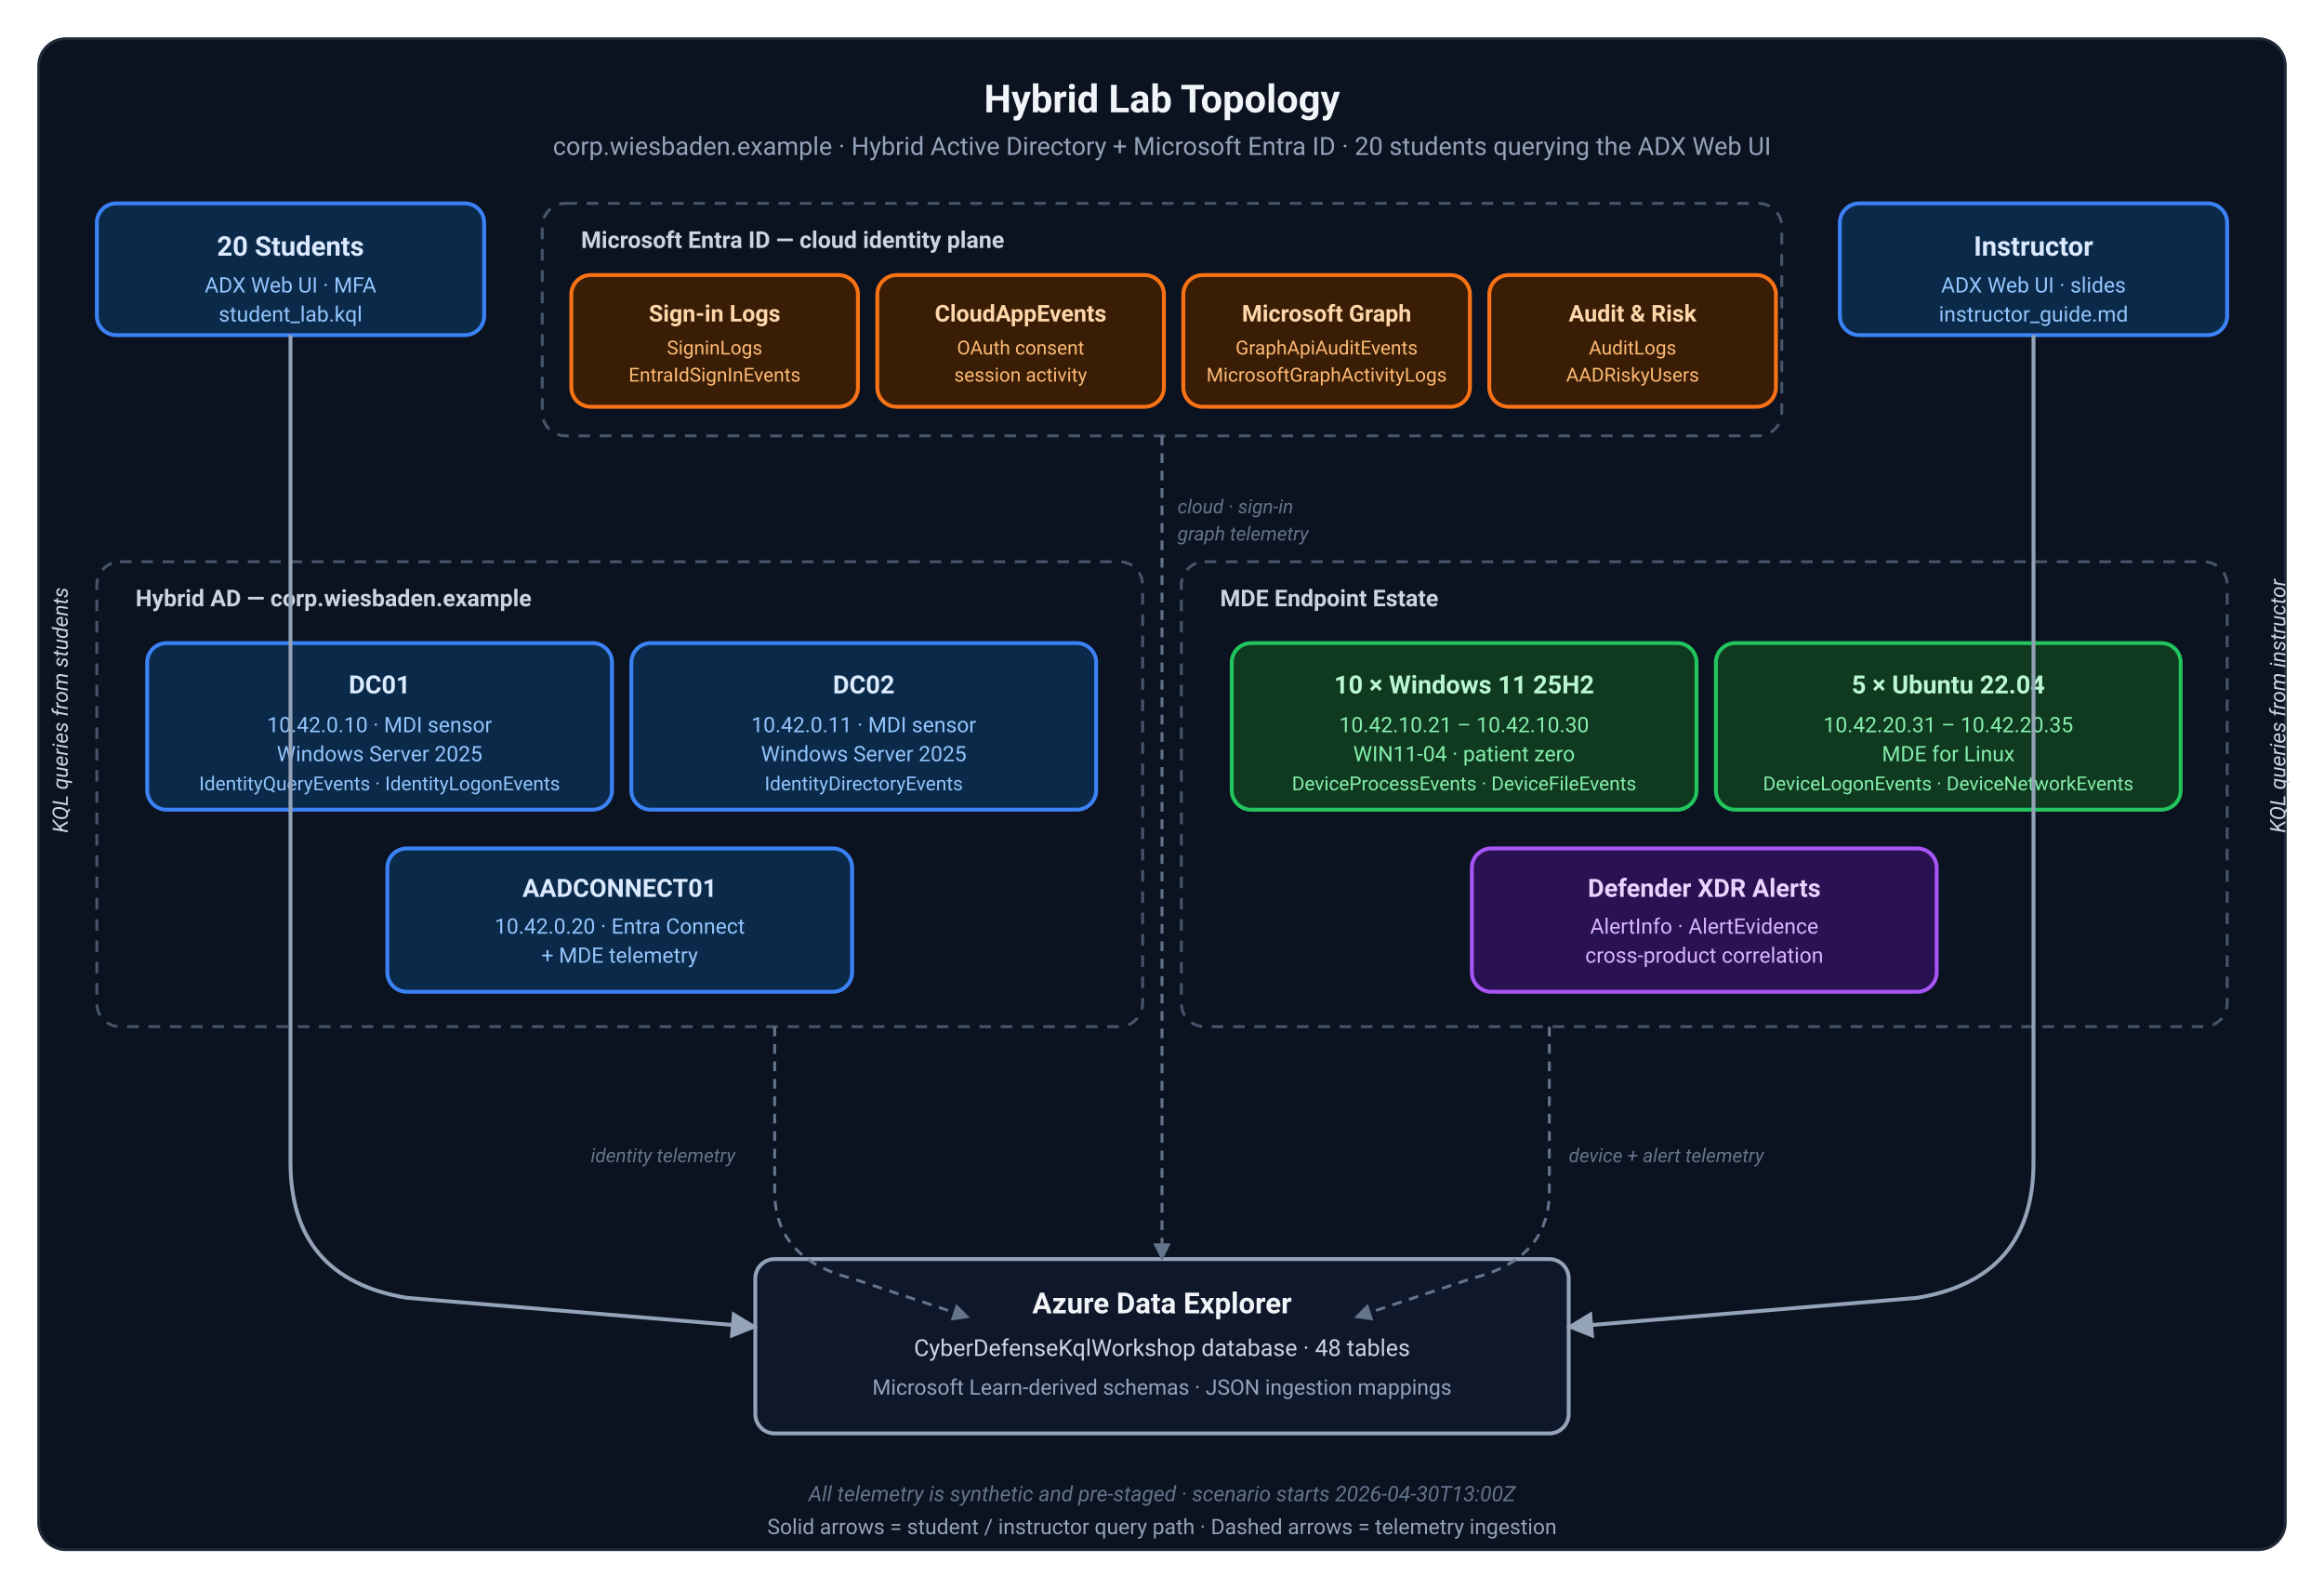
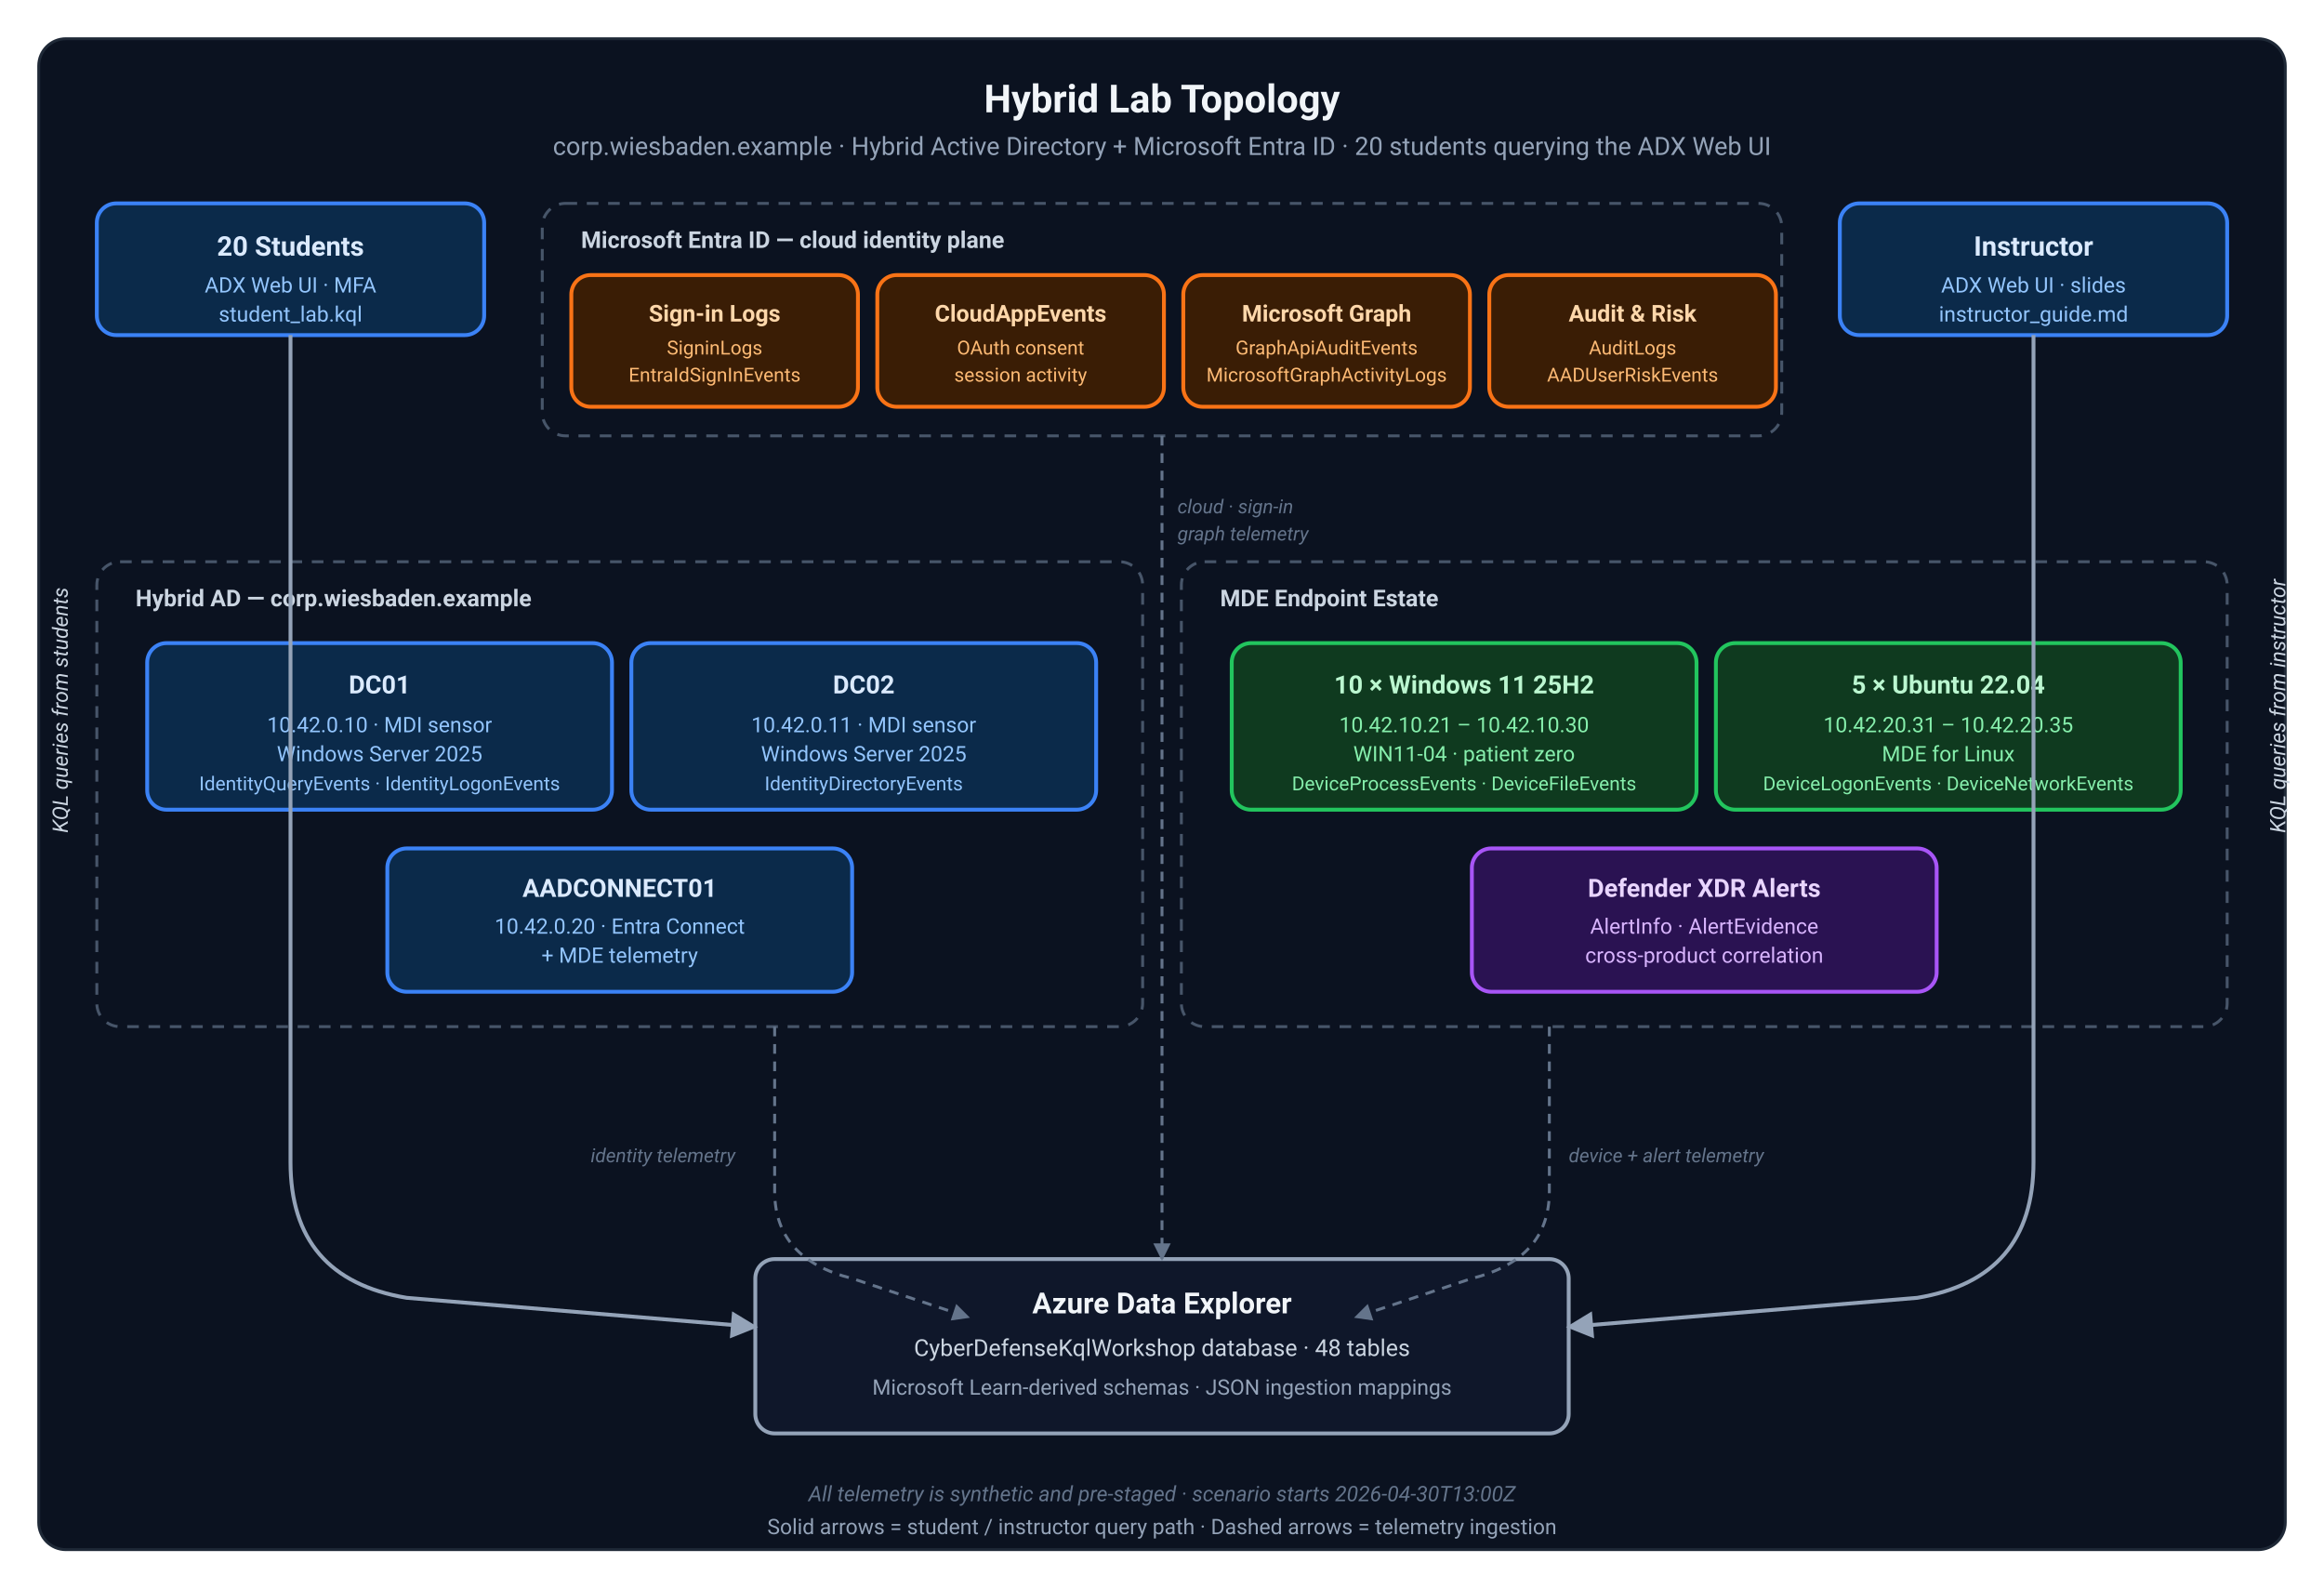
<svg xmlns="http://www.w3.org/2000/svg" viewBox="0 0 1200 820" font-family="ui-sans-serif, system-ui, -apple-system, 'Segoe UI', Roboto, sans-serif">
  <defs>
    <marker id="arrow" viewBox="0 0 10 10" refX="9" refY="5" markerWidth="7" markerHeight="7" orient="auto">
      <path d="M0,0 L10,5 L0,10 z" fill="#94a3b8" />
    </marker>
    <marker id="arrowDashed" viewBox="0 0 10 10" refX="9" refY="5" markerWidth="6" markerHeight="6" orient="auto">
      <path d="M0,0 L10,5 L0,10 z" fill="#64748b" />
    </marker>
  </defs>
  <rect x="20" y="20" width="1160" height="780" rx="14" fill="#0b1220" stroke="#1f2937" stroke-width="1.5" />
  <text x="600" y="58" text-anchor="middle" fill="#f1f5f9" font-size="20" font-weight="700">Hybrid Lab Topology</text>
  <text x="600" y="80" text-anchor="middle" fill="#94a3b8" font-size="13">corp.wiesbaden.example · Hybrid Active Directory + Microsoft Entra ID · 20 students querying the ADX Web UI</text>
  <g>
    <rect x="50" y="105" width="200" height="68" rx="10" fill="#0b2a4a" stroke="#3b82f6" stroke-width="2" />
    <text x="150" y="132" text-anchor="middle" fill="#dbeafe" font-size="14" font-weight="700">20 Students</text>
    <text x="150" y="151" text-anchor="middle" fill="#93c5fd" font-size="11">ADX Web UI · MFA</text>
    <text x="150" y="166" text-anchor="middle" fill="#93c5fd" font-size="11">student_lab.kql</text>
  </g>
  <g>
    <rect x="950" y="105" width="200" height="68" rx="10" fill="#0b2a4a" stroke="#3b82f6" stroke-width="2" />
    <text x="1050" y="132" text-anchor="middle" fill="#dbeafe" font-size="14" font-weight="700">Instructor</text>
    <text x="1050" y="151" text-anchor="middle" fill="#93c5fd" font-size="11">ADX Web UI · slides</text>
    <text x="1050" y="166" text-anchor="middle" fill="#93c5fd" font-size="11">instructor_guide.md</text>
  </g>
  <g>
    <rect x="280" y="105" width="640" height="120" rx="12" fill="none" stroke="#475569" stroke-width="1.5" stroke-dasharray="6 5" />
    <text x="300" y="128" fill="#cbd5e1" font-size="12" font-weight="600">Microsoft Entra ID — cloud identity plane</text>
    <rect x="295" y="142" width="148" height="68" rx="10" fill="#3a1d05" stroke="#f97316" stroke-width="2" />
    <text x="369" y="166" text-anchor="middle" fill="#fed7aa" font-size="12" font-weight="700">Sign-in Logs</text>
    <text x="369" y="183" text-anchor="middle" fill="#fdba74" font-size="10">SigninLogs</text>
    <text x="369" y="197" text-anchor="middle" fill="#fdba74" font-size="10">EntraIdSignInEvents</text>
    <rect x="453" y="142" width="148" height="68" rx="10" fill="#3a1d05" stroke="#f97316" stroke-width="2" />
    <text x="527" y="166" text-anchor="middle" fill="#fed7aa" font-size="12" font-weight="700">CloudAppEvents</text>
    <text x="527" y="183" text-anchor="middle" fill="#fdba74" font-size="10">OAuth consent</text>
    <text x="527" y="197" text-anchor="middle" fill="#fdba74" font-size="10">session activity</text>
    <rect x="611" y="142" width="148" height="68" rx="10" fill="#3a1d05" stroke="#f97316" stroke-width="2" />
    <text x="685" y="166" text-anchor="middle" fill="#fed7aa" font-size="12" font-weight="700">Microsoft Graph</text>
    <text x="685" y="183" text-anchor="middle" fill="#fdba74" font-size="10">GraphApiAuditEvents</text>
    <text x="685" y="197" text-anchor="middle" fill="#fdba74" font-size="10">MicrosoftGraphActivityLogs</text>
    <rect x="769" y="142" width="148" height="68" rx="10" fill="#3a1d05" stroke="#f97316" stroke-width="2" />
    <text x="843" y="166" text-anchor="middle" fill="#fed7aa" font-size="12" font-weight="700">Audit &amp; Risk</text>
    <text x="843" y="183" text-anchor="middle" fill="#fdba74" font-size="10">AuditLogs</text>
-     <text x="843" y="197" text-anchor="middle" fill="#fdba74" font-size="10">AADRiskyUsers</text>
+     <text x="843" y="197" text-anchor="middle" fill="#fdba74" font-size="10">AADUserRiskEvents</text>
  </g>
  <g>
    <rect x="50" y="290" width="540" height="240" rx="12" fill="none" stroke="#475569" stroke-width="1.5" stroke-dasharray="6 5" />
    <text x="70" y="313" fill="#cbd5e1" font-size="12" font-weight="600">Hybrid AD — corp.wiesbaden.example</text>
    <rect x="76" y="332" width="240" height="86" rx="10" fill="#0b2a4a" stroke="#3b82f6" stroke-width="2" />
    <text x="196" y="358" text-anchor="middle" fill="#dbeafe" font-size="13" font-weight="700">DC01</text>
    <text x="196" y="378" text-anchor="middle" fill="#93c5fd" font-size="11">10.42.0.10 · MDI sensor</text>
    <text x="196" y="393" text-anchor="middle" fill="#93c5fd" font-size="11">Windows Server 2025</text>
    <text x="196" y="408" text-anchor="middle" fill="#93c5fd" font-size="10">IdentityQueryEvents · IdentityLogonEvents</text>
    <rect x="326" y="332" width="240" height="86" rx="10" fill="#0b2a4a" stroke="#3b82f6" stroke-width="2" />
    <text x="446" y="358" text-anchor="middle" fill="#dbeafe" font-size="13" font-weight="700">DC02</text>
    <text x="446" y="378" text-anchor="middle" fill="#93c5fd" font-size="11">10.42.0.11 · MDI sensor</text>
    <text x="446" y="393" text-anchor="middle" fill="#93c5fd" font-size="11">Windows Server 2025</text>
    <text x="446" y="408" text-anchor="middle" fill="#93c5fd" font-size="10">IdentityDirectoryEvents</text>
    <rect x="200" y="438" width="240" height="74" rx="10" fill="#0b2a4a" stroke="#3b82f6" stroke-width="2" />
    <text x="320" y="463" text-anchor="middle" fill="#dbeafe" font-size="13" font-weight="700">AADCONNECT01</text>
    <text x="320" y="482" text-anchor="middle" fill="#93c5fd" font-size="11">10.42.0.20 · Entra Connect</text>
    <text x="320" y="497" text-anchor="middle" fill="#93c5fd" font-size="11">+ MDE telemetry</text>
  </g>
  <g>
    <rect x="610" y="290" width="540" height="240" rx="12" fill="none" stroke="#475569" stroke-width="1.5" stroke-dasharray="6 5" />
    <text x="630" y="313" fill="#cbd5e1" font-size="12" font-weight="600">MDE Endpoint Estate</text>
    <rect x="636" y="332" width="240" height="86" rx="10" fill="#0f3a1f" stroke="#22c55e" stroke-width="2" />
    <text x="756" y="358" text-anchor="middle" fill="#bbf7d0" font-size="13" font-weight="700">10 × Windows 11 25H2</text>
    <text x="756" y="378" text-anchor="middle" fill="#86efac" font-size="11">10.42.10.21 – 10.42.10.30</text>
    <text x="756" y="393" text-anchor="middle" fill="#86efac" font-size="11">WIN11-04 · patient zero</text>
    <text x="756" y="408" text-anchor="middle" fill="#86efac" font-size="10">DeviceProcessEvents · DeviceFileEvents</text>
    <rect x="886" y="332" width="240" height="86" rx="10" fill="#0f3a1f" stroke="#22c55e" stroke-width="2" />
    <text x="1006" y="358" text-anchor="middle" fill="#bbf7d0" font-size="13" font-weight="700">5 × Ubuntu 22.04</text>
    <text x="1006" y="378" text-anchor="middle" fill="#86efac" font-size="11">10.42.20.31 – 10.42.20.35</text>
    <text x="1006" y="393" text-anchor="middle" fill="#86efac" font-size="11">MDE for Linux</text>
    <text x="1006" y="408" text-anchor="middle" fill="#86efac" font-size="10">DeviceLogonEvents · DeviceNetworkEvents</text>
    <rect x="760" y="438" width="240" height="74" rx="10" fill="#2a1252" stroke="#a855f7" stroke-width="2" />
    <text x="880" y="463" text-anchor="middle" fill="#e9d5ff" font-size="13" font-weight="700">Defender XDR Alerts</text>
    <text x="880" y="482" text-anchor="middle" fill="#d8b4fe" font-size="11">AlertInfo · AlertEvidence</text>
    <text x="880" y="497" text-anchor="middle" fill="#d8b4fe" font-size="11">cross-product correlation</text>
  </g>
  <g>
    <rect x="390" y="650" width="420" height="90" rx="10" fill="#0f172a" stroke="#94a3b8" stroke-width="2" />
    <text x="600" y="678" text-anchor="middle" fill="#f1f5f9" font-size="15" font-weight="700">Azure Data Explorer</text>
    <text x="600" y="700" text-anchor="middle" fill="#cbd5e1" font-size="12">CyberDefenseKqlWorkshop database · 48 tables</text>
    <text x="600" y="720" text-anchor="middle" fill="#94a3b8" font-size="11">Microsoft Learn-derived schemas · JSON ingestion mappings</text>
  </g>
  <path d="M 150 173 L 150 600 Q 150 660 210 670 L 390 685" fill="none" stroke="#94a3b8" stroke-width="2" marker-end="url(#arrow)" />
  <text x="35" y="430" fill="#cbd5e1" font-size="11" font-style="italic" transform="rotate(-90 35 430)">KQL queries from students</text>
  <path d="M 1050 173 L 1050 600 Q 1050 660 990 670 L 810 685" fill="none" stroke="#94a3b8" stroke-width="2" marker-end="url(#arrow)" />
  <text x="1180" y="430" fill="#cbd5e1" font-size="11" font-style="italic" transform="rotate(-90 1180 430)">KQL queries from instructor</text>
  <line x1="600" y1="225" x2="600" y2="650" stroke="#64748b" stroke-width="1.5" stroke-dasharray="5 4" marker-end="url(#arrowDashed)" />
  <text x="608" y="265" fill="#64748b" font-size="10" font-style="italic">cloud · sign-in</text>
  <text x="608" y="279" fill="#64748b" font-size="10" font-style="italic">graph telemetry</text>
  <path d="M 400 530 L 400 615 Q 400 650 440 660 L 500 680" fill="none" stroke="#64748b" stroke-width="1.5" stroke-dasharray="5 4" marker-end="url(#arrowDashed)" />
  <text x="305" y="600" fill="#64748b" font-size="10" font-style="italic">identity telemetry</text>
  <path d="M 800 530 L 800 615 Q 800 650 760 660 L 700 680" fill="none" stroke="#64748b" stroke-width="1.5" stroke-dasharray="5 4" marker-end="url(#arrowDashed)" />
  <text x="810" y="600" fill="#64748b" font-size="10" font-style="italic">device + alert telemetry</text>
  <text x="600" y="775" text-anchor="middle" fill="#64748b" font-size="11" font-style="italic">All telemetry is synthetic and pre-staged · scenario starts 2026-04-30T13:00Z</text>
  <text x="600" y="792" text-anchor="middle" fill="#94a3b8" font-size="11">Solid arrows = student / instructor query path · Dashed arrows = telemetry ingestion</text>
</svg>
